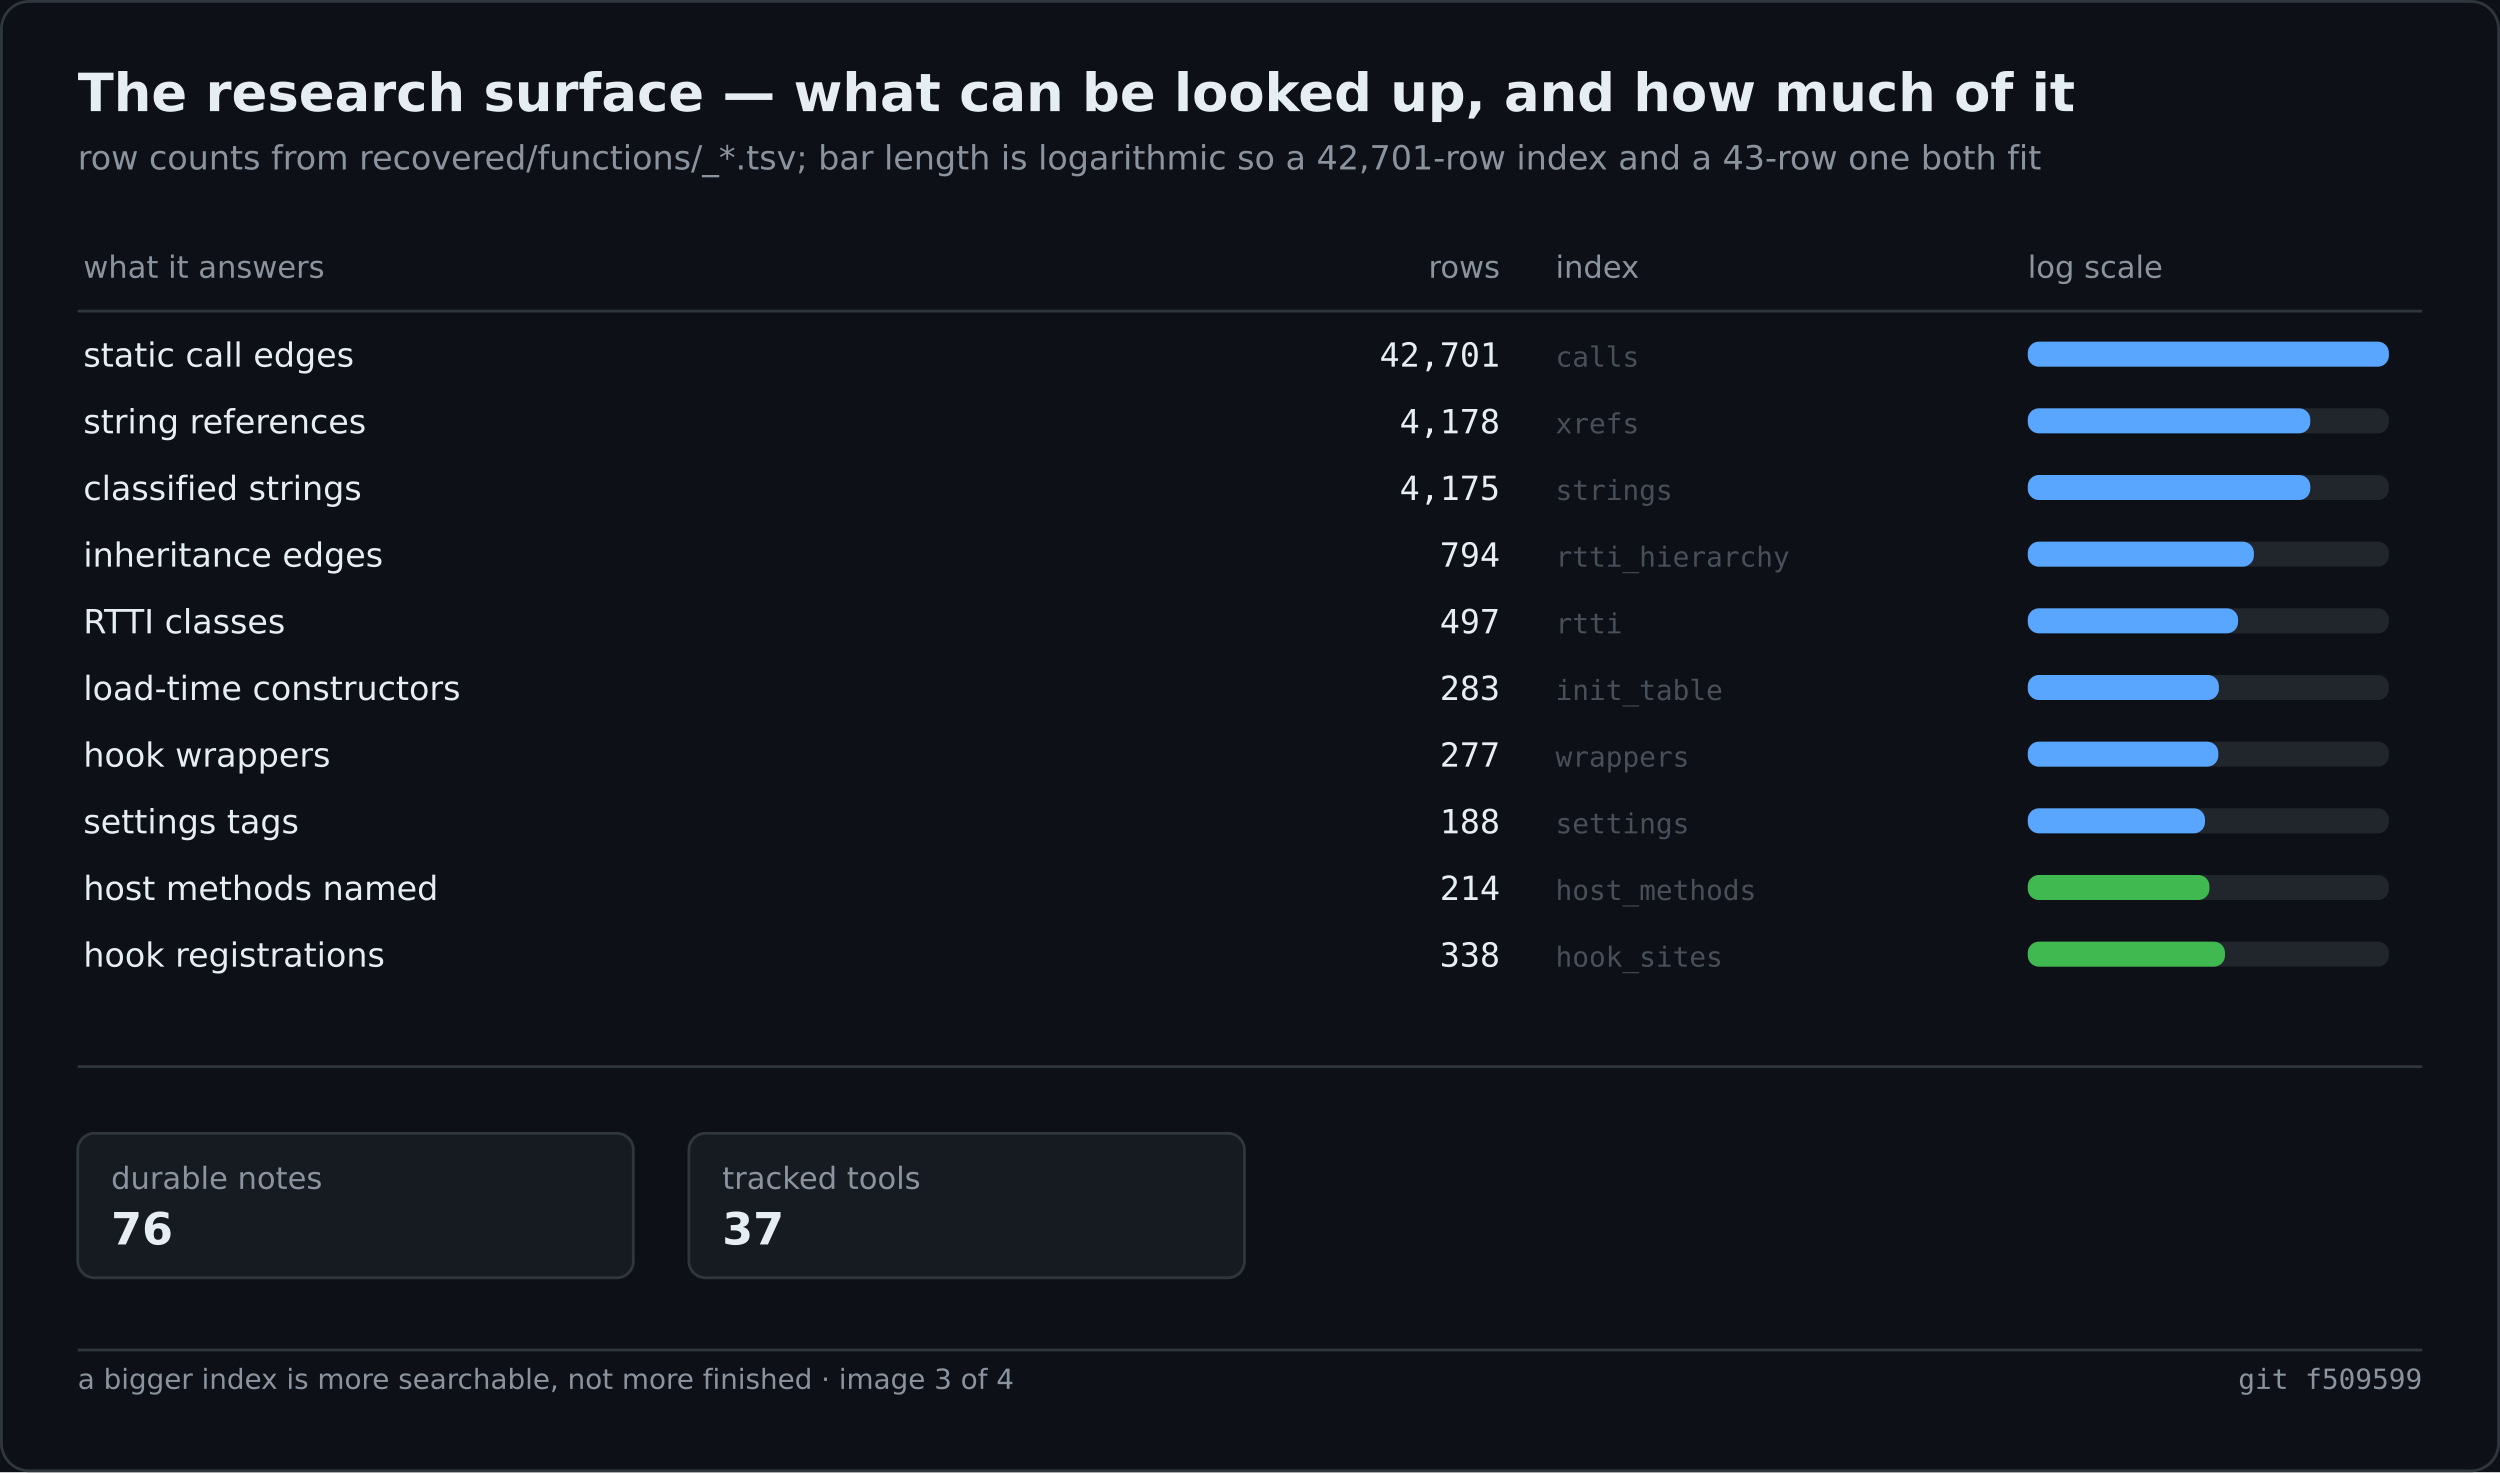
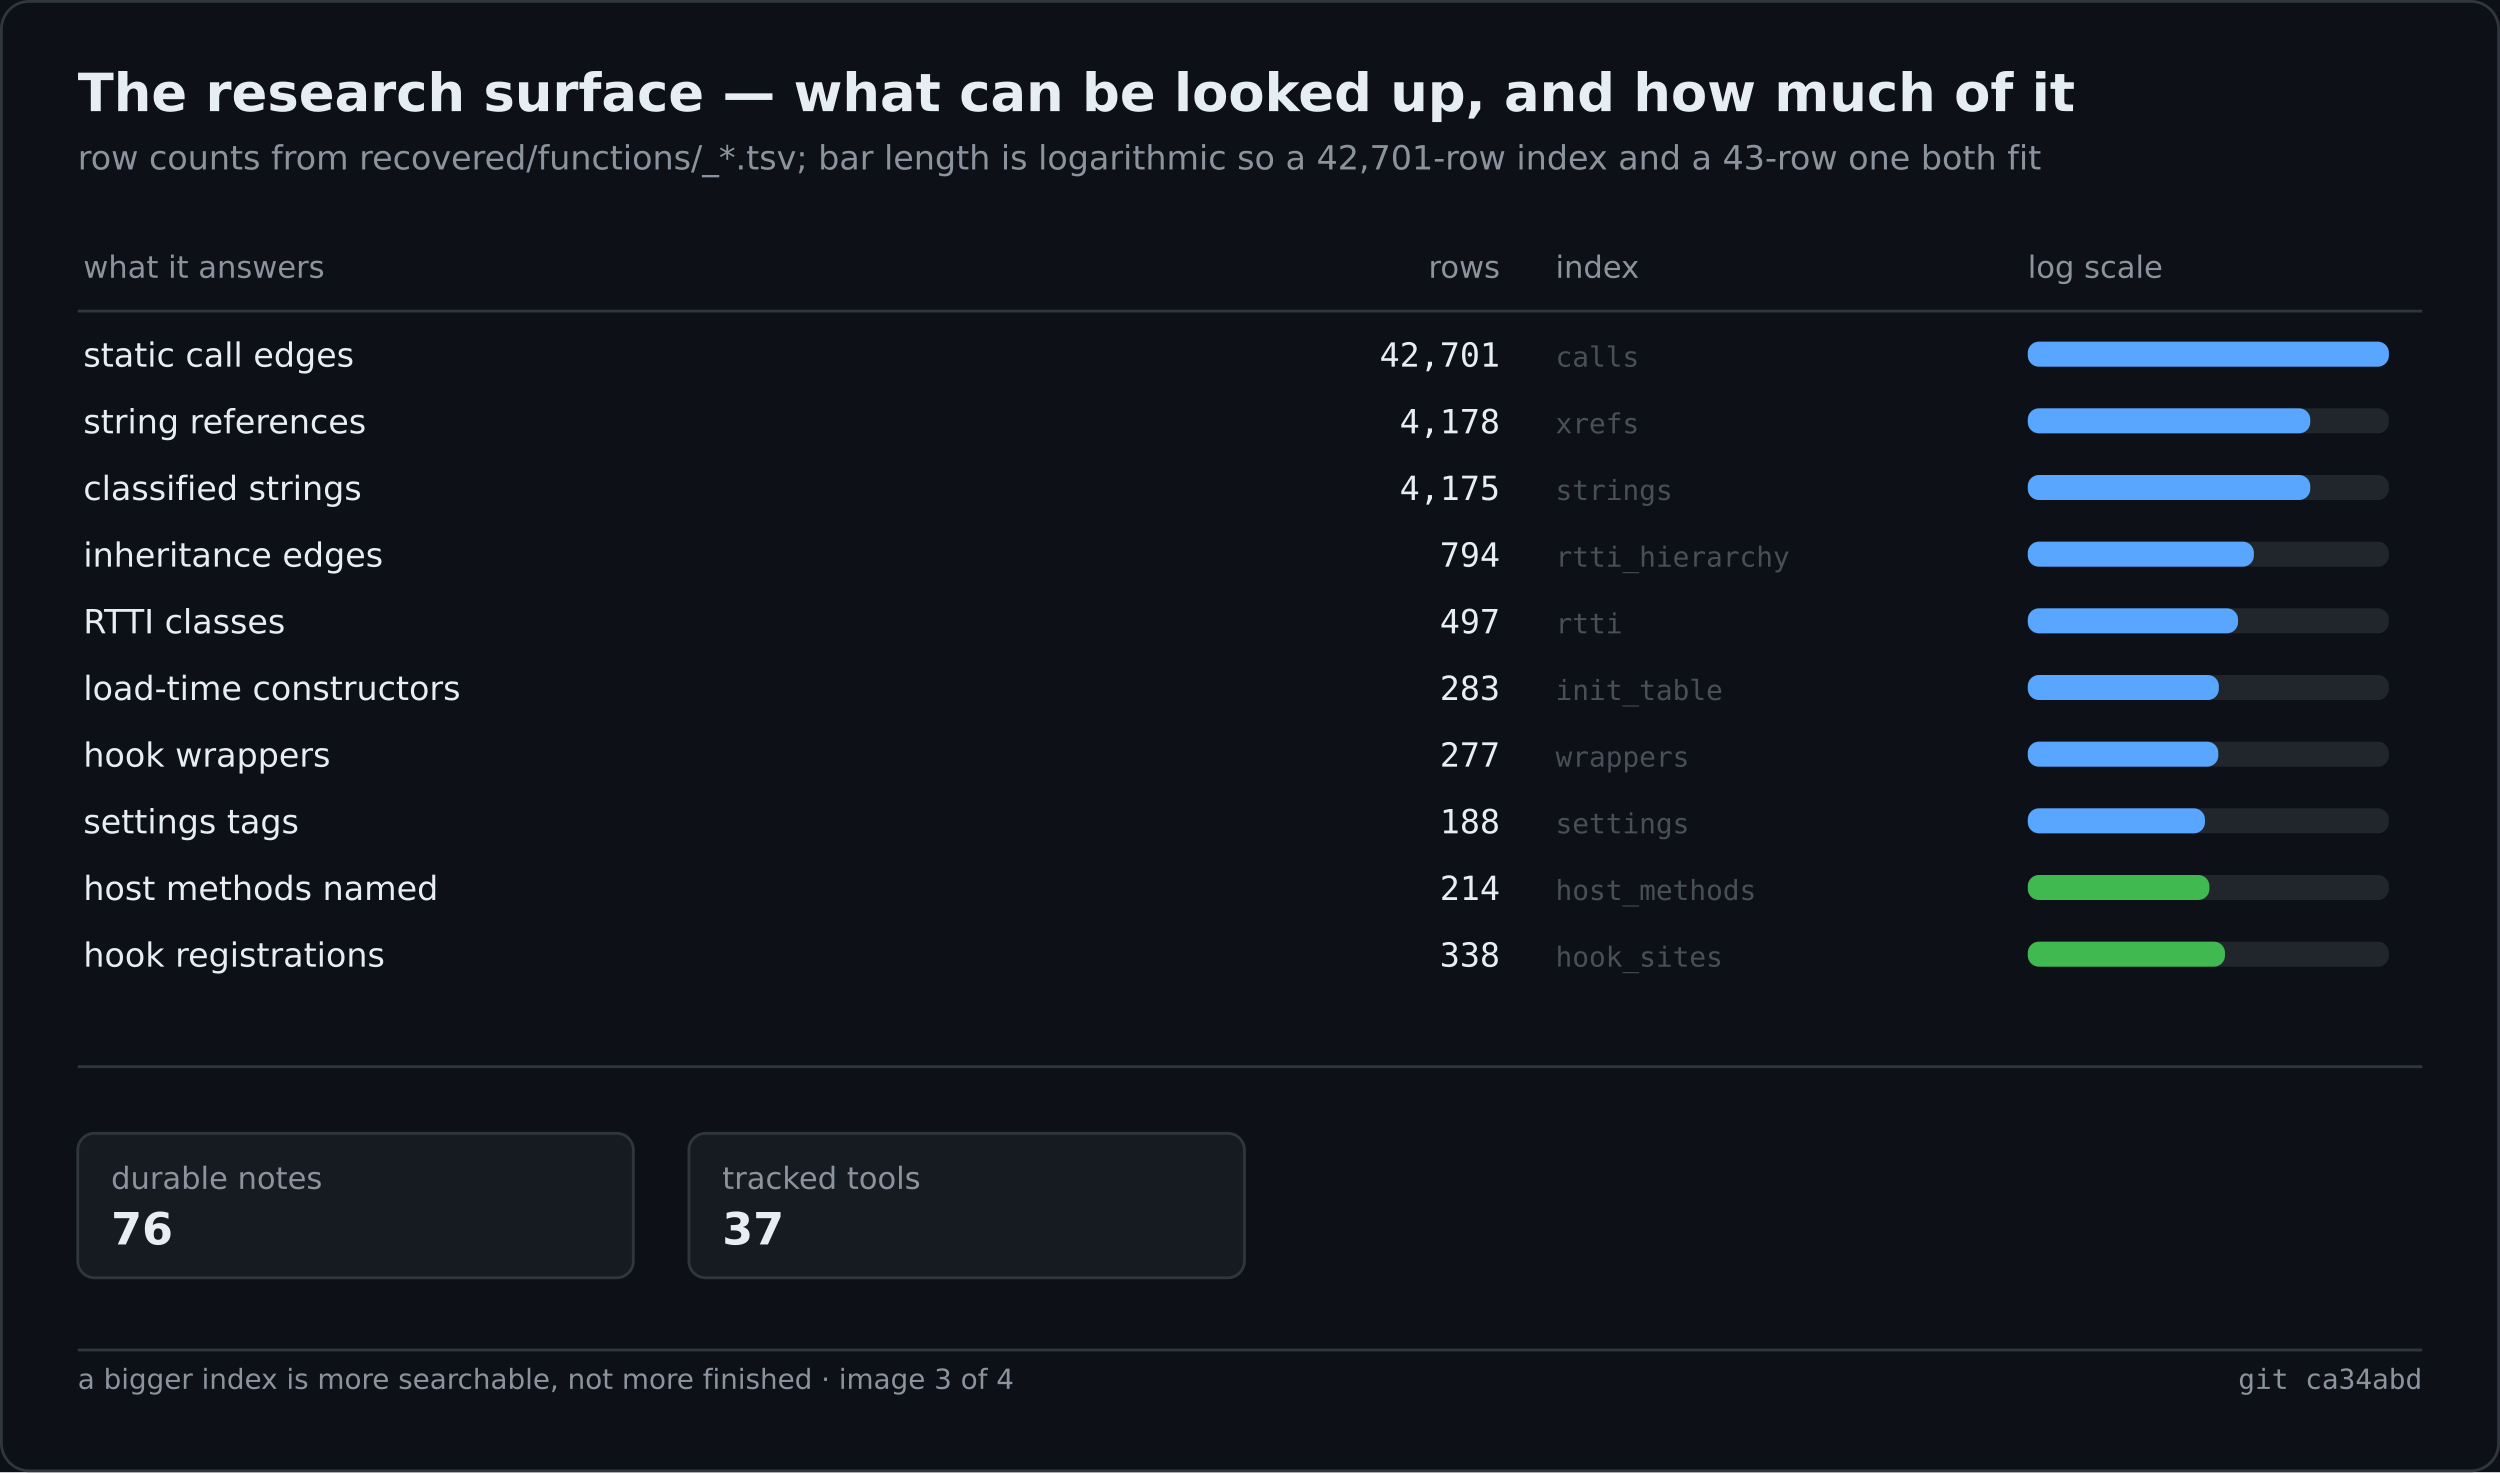
<svg xmlns="http://www.w3.org/2000/svg" width="900" height="530" viewBox="0 0 900 530" role="img" aria-label="The research surface — what can be looked up, and how much of it">
  <rect width="900" height="530" fill="#0d1117" />
  <rect x="0.5" y="0.5" width="899" height="529" fill="none" stroke="#30363d" rx="10" />
  <text x="28" y="40" font-family="Segoe UI,DejaVu Sans,Helvetica,sans-serif" font-size="19" font-weight="600" fill="#e6edf3">The research surface — what can be looked up, and how much of it</text>
  <text x="28" y="61" font-family="Segoe UI,DejaVu Sans,Helvetica,sans-serif" font-size="12" fill="#8b949e">row counts from recovered/functions/_*.tsv; bar length is logarithmic so a 42,701-row index and a 43-row one both fit</text>
  <text x="30.0" y="100.0" font-family="Segoe UI,DejaVu Sans,Helvetica,sans-serif" font-size="11" fill="#8b949e">what it answers</text>
  <text x="540.0" y="100.0" font-family="Segoe UI,DejaVu Sans,Helvetica,sans-serif" font-size="11" fill="#8b949e" text-anchor="end">rows</text>
  <text x="560.0" y="100.0" font-family="Segoe UI,DejaVu Sans,Helvetica,sans-serif" font-size="11" fill="#8b949e">index</text>
  <text x="730.0" y="100.0" font-family="Segoe UI,DejaVu Sans,Helvetica,sans-serif" font-size="11" fill="#8b949e">log scale</text>
  <line x1="28.0" y1="112.0" x2="872.0" y2="112.0" stroke="#30363d" stroke-width="1" />
  <text x="30.0" y="132.0" font-family="Segoe UI,DejaVu Sans,Helvetica,sans-serif" font-size="12" fill="#e6edf3">static call edges</text>
  <text x="540.0" y="132.0" font-family="Cascadia Mono,Consolas,DejaVu Sans Mono,monospace" font-size="12" fill="#e6edf3" text-anchor="end">42,701</text>
  <text x="560.0" y="132.0" font-family="Cascadia Mono,Consolas,DejaVu Sans Mono,monospace" font-size="10" fill="#484f58">calls</text>
  <rect x="730.0" y="123.0" width="130.0" height="9.0" fill="#21262d" rx="4" />
  <rect x="730.0" y="123.0" width="130.0" height="9.0" fill="#58a6ff" rx="4" />
  <text x="30.0" y="156.0" font-family="Segoe UI,DejaVu Sans,Helvetica,sans-serif" font-size="12" fill="#e6edf3">string references</text>
  <text x="540.0" y="156.0" font-family="Cascadia Mono,Consolas,DejaVu Sans Mono,monospace" font-size="12" fill="#e6edf3" text-anchor="end">4,178</text>
  <text x="560.0" y="156.0" font-family="Cascadia Mono,Consolas,DejaVu Sans Mono,monospace" font-size="10" fill="#484f58">xrefs</text>
  <rect x="730.0" y="147.0" width="130.0" height="9.0" fill="#21262d" rx="4" />
  <rect x="730.0" y="147.0" width="101.7" height="9.0" fill="#58a6ff" rx="4" />
  <text x="30.0" y="180.0" font-family="Segoe UI,DejaVu Sans,Helvetica,sans-serif" font-size="12" fill="#e6edf3">classified strings</text>
  <text x="540.0" y="180.0" font-family="Cascadia Mono,Consolas,DejaVu Sans Mono,monospace" font-size="12" fill="#e6edf3" text-anchor="end">4,175</text>
  <text x="560.0" y="180.0" font-family="Cascadia Mono,Consolas,DejaVu Sans Mono,monospace" font-size="10" fill="#484f58">strings</text>
  <rect x="730.0" y="171.0" width="130.0" height="9.0" fill="#21262d" rx="4" />
  <rect x="730.0" y="171.0" width="101.7" height="9.0" fill="#58a6ff" rx="4" />
  <text x="30.0" y="204.0" font-family="Segoe UI,DejaVu Sans,Helvetica,sans-serif" font-size="12" fill="#e6edf3">inheritance edges</text>
  <text x="540.0" y="204.0" font-family="Cascadia Mono,Consolas,DejaVu Sans Mono,monospace" font-size="12" fill="#e6edf3" text-anchor="end">794</text>
  <text x="560.0" y="204.0" font-family="Cascadia Mono,Consolas,DejaVu Sans Mono,monospace" font-size="10" fill="#484f58">rtti_hierarchy</text>
  <rect x="730.0" y="195.0" width="130.0" height="9.0" fill="#21262d" rx="4" />
  <rect x="730.0" y="195.0" width="81.4" height="9.0" fill="#58a6ff" rx="4" />
  <text x="30.0" y="228.0" font-family="Segoe UI,DejaVu Sans,Helvetica,sans-serif" font-size="12" fill="#e6edf3">RTTI classes</text>
  <text x="540.0" y="228.0" font-family="Cascadia Mono,Consolas,DejaVu Sans Mono,monospace" font-size="12" fill="#e6edf3" text-anchor="end">497</text>
  <text x="560.0" y="228.0" font-family="Cascadia Mono,Consolas,DejaVu Sans Mono,monospace" font-size="10" fill="#484f58">rtti</text>
  <rect x="730.0" y="219.0" width="130.0" height="9.0" fill="#21262d" rx="4" />
  <rect x="730.0" y="219.0" width="75.7" height="9.0" fill="#58a6ff" rx="4" />
  <text x="30.0" y="252.0" font-family="Segoe UI,DejaVu Sans,Helvetica,sans-serif" font-size="12" fill="#e6edf3">load-time constructors</text>
  <text x="540.0" y="252.0" font-family="Cascadia Mono,Consolas,DejaVu Sans Mono,monospace" font-size="12" fill="#e6edf3" text-anchor="end">283</text>
  <text x="560.0" y="252.0" font-family="Cascadia Mono,Consolas,DejaVu Sans Mono,monospace" font-size="10" fill="#484f58">init_table</text>
  <rect x="730.0" y="243.0" width="130.0" height="9.0" fill="#21262d" rx="4" />
  <rect x="730.0" y="243.0" width="68.8" height="9.0" fill="#58a6ff" rx="4" />
  <text x="30.0" y="276.0" font-family="Segoe UI,DejaVu Sans,Helvetica,sans-serif" font-size="12" fill="#e6edf3">hook wrappers</text>
  <text x="540.0" y="276.0" font-family="Cascadia Mono,Consolas,DejaVu Sans Mono,monospace" font-size="12" fill="#e6edf3" text-anchor="end">277</text>
  <text x="560.0" y="276.0" font-family="Cascadia Mono,Consolas,DejaVu Sans Mono,monospace" font-size="10" fill="#484f58">wrappers</text>
  <rect x="730.0" y="267.0" width="130.0" height="9.0" fill="#21262d" rx="4" />
  <rect x="730.0" y="267.0" width="68.6" height="9.0" fill="#58a6ff" rx="4" />
  <text x="30.0" y="300.0" font-family="Segoe UI,DejaVu Sans,Helvetica,sans-serif" font-size="12" fill="#e6edf3">settings tags</text>
  <text x="540.0" y="300.0" font-family="Cascadia Mono,Consolas,DejaVu Sans Mono,monospace" font-size="12" fill="#e6edf3" text-anchor="end">188</text>
  <text x="560.0" y="300.0" font-family="Cascadia Mono,Consolas,DejaVu Sans Mono,monospace" font-size="10" fill="#484f58">settings</text>
  <rect x="730.0" y="291.0" width="130.0" height="9.0" fill="#21262d" rx="4" />
  <rect x="730.0" y="291.0" width="63.8" height="9.0" fill="#58a6ff" rx="4" />
  <text x="30.0" y="324.0" font-family="Segoe UI,DejaVu Sans,Helvetica,sans-serif" font-size="12" fill="#e6edf3">host methods named</text>
  <text x="540.0" y="324.0" font-family="Cascadia Mono,Consolas,DejaVu Sans Mono,monospace" font-size="12" fill="#e6edf3" text-anchor="end">214</text>
  <text x="560.0" y="324.0" font-family="Cascadia Mono,Consolas,DejaVu Sans Mono,monospace" font-size="10" fill="#484f58">host_methods</text>
  <rect x="730.0" y="315.0" width="130.0" height="9.0" fill="#21262d" rx="4" />
  <rect x="730.0" y="315.0" width="65.4" height="9.0" fill="#3fb950" rx="4" />
  <text x="30.0" y="348.0" font-family="Segoe UI,DejaVu Sans,Helvetica,sans-serif" font-size="12" fill="#e6edf3">hook registrations</text>
  <text x="540.0" y="348.0" font-family="Cascadia Mono,Consolas,DejaVu Sans Mono,monospace" font-size="12" fill="#e6edf3" text-anchor="end">338</text>
  <text x="560.0" y="348.0" font-family="Cascadia Mono,Consolas,DejaVu Sans Mono,monospace" font-size="10" fill="#484f58">hook_sites</text>
  <rect x="730.0" y="339.0" width="130.0" height="9.0" fill="#21262d" rx="4" />
  <rect x="730.0" y="339.0" width="71.0" height="9.0" fill="#3fb950" rx="4" />
  <line x1="28.0" y1="384.0" x2="872.0" y2="384.0" stroke="#30363d" stroke-width="1" />
  <rect x="28.0" y="408.0" width="200.0" height="52.0" fill="#161b22" rx="6" stroke="#30363d" stroke-width="1" />
  <text x="40.0" y="428.0" font-family="Segoe UI,DejaVu Sans,Helvetica,sans-serif" font-size="11" fill="#8b949e">durable notes</text>
  <text x="40.0" y="448.0" font-family="Segoe UI,DejaVu Sans,Helvetica,sans-serif" font-size="16" fill="#e6edf3" font-weight="600">76</text>
  <rect x="248.0" y="408.0" width="200.0" height="52.0" fill="#161b22" rx="6" stroke="#30363d" stroke-width="1" />
  <text x="260.0" y="428.0" font-family="Segoe UI,DejaVu Sans,Helvetica,sans-serif" font-size="11" fill="#8b949e">tracked tools</text>
  <text x="260.0" y="448.0" font-family="Segoe UI,DejaVu Sans,Helvetica,sans-serif" font-size="16" fill="#e6edf3" font-weight="600">37</text>
  <line x1="28.0" y1="486.0" x2="872.0" y2="486.0" stroke="#30363d" stroke-width="1" />
  <text x="28.0" y="500.0" font-family="Segoe UI,DejaVu Sans,Helvetica,sans-serif" font-size="10" fill="#8b949e">a bigger index is more searchable, not more finished · image 3 of 4</text>
-   <text x="872.0" y="500.0" font-family="Cascadia Mono,Consolas,DejaVu Sans Mono,monospace" font-size="10" fill="#8b949e" text-anchor="end">git f509599</text>
+   <text x="872.0" y="500.0" font-family="Cascadia Mono,Consolas,DejaVu Sans Mono,monospace" font-size="10" fill="#8b949e" text-anchor="end">git ca34abd</text>
</svg>
